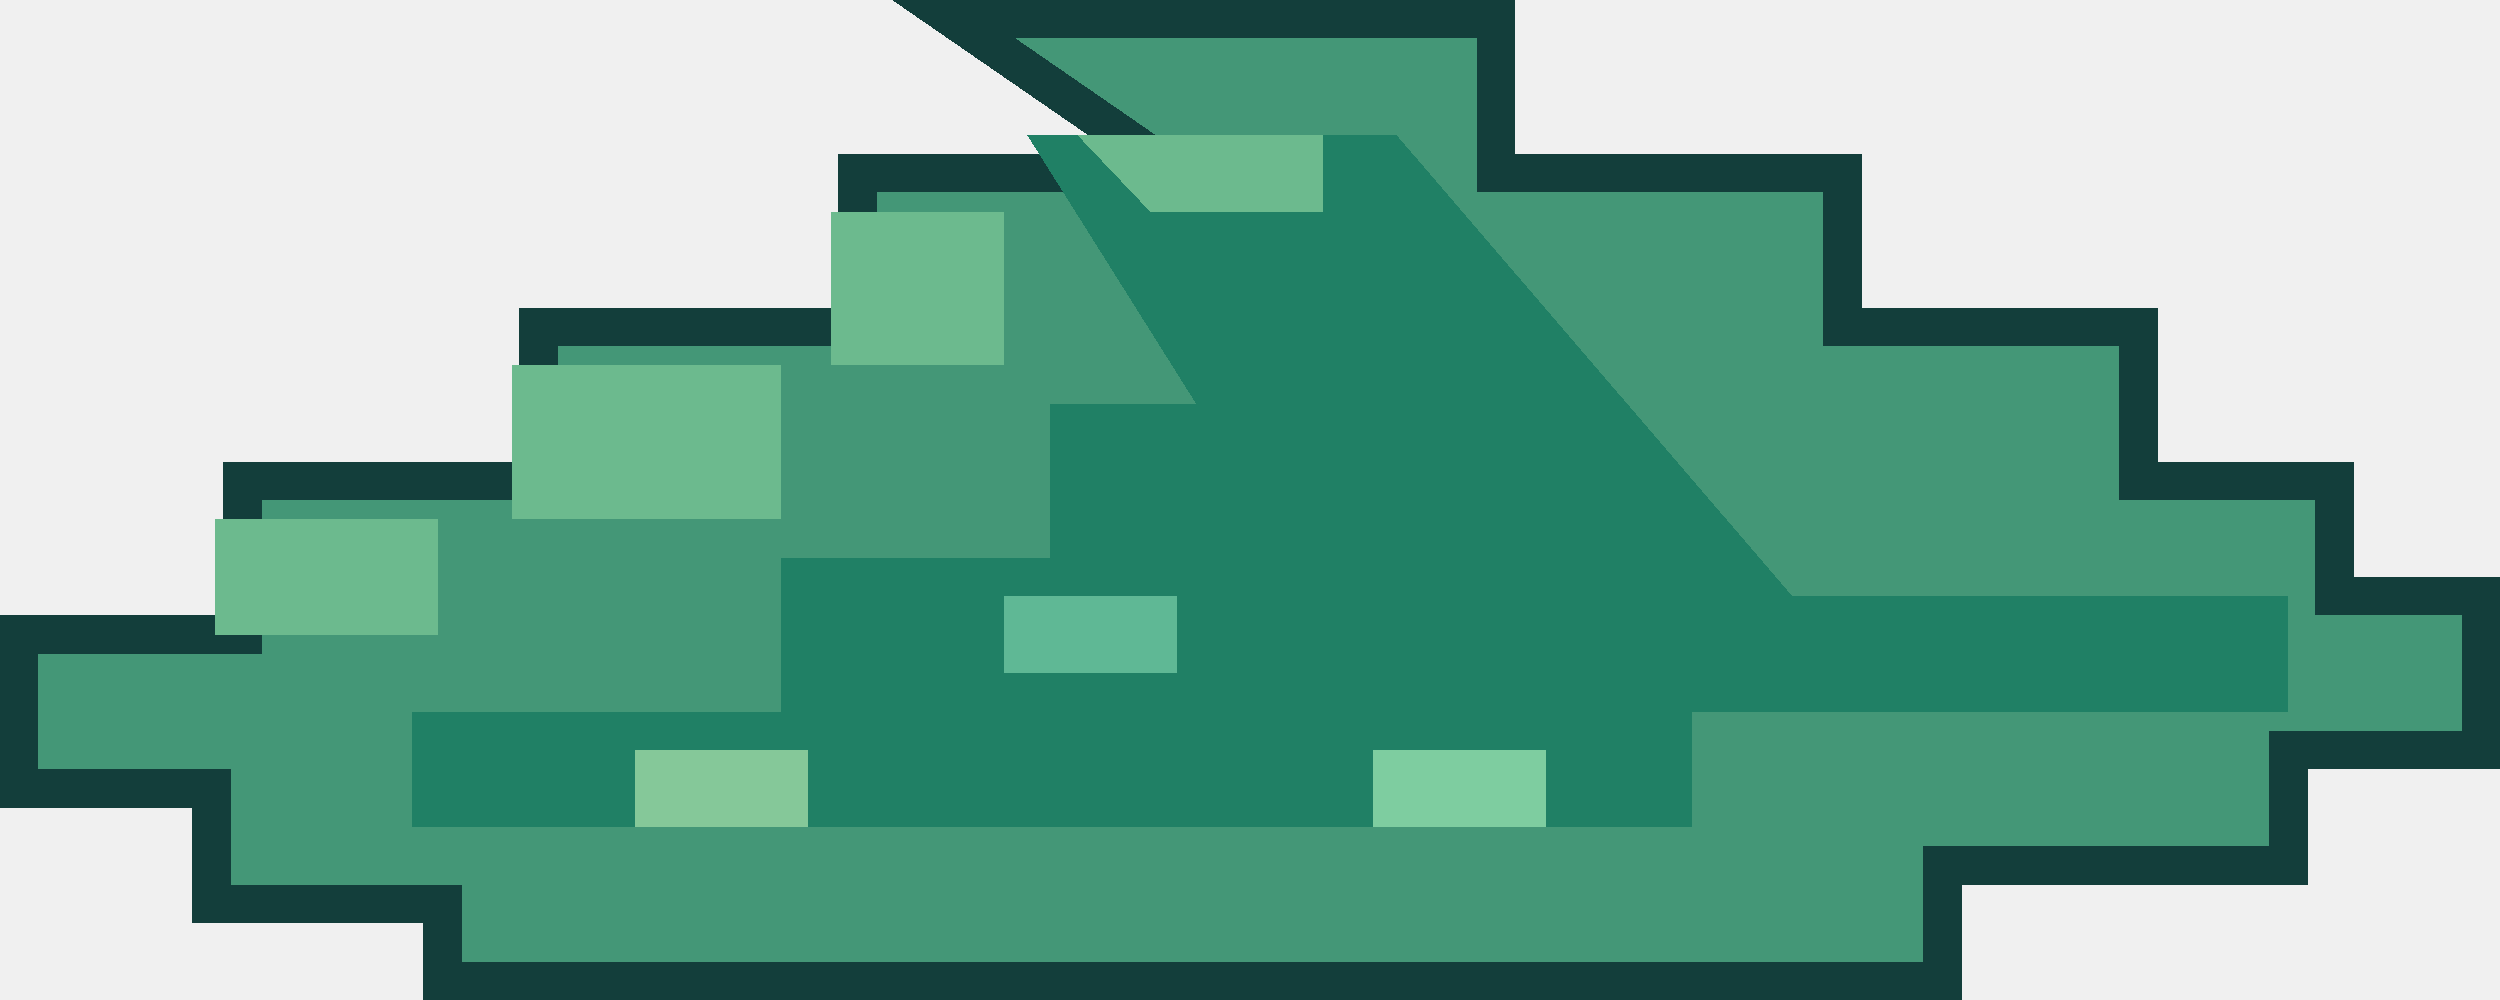
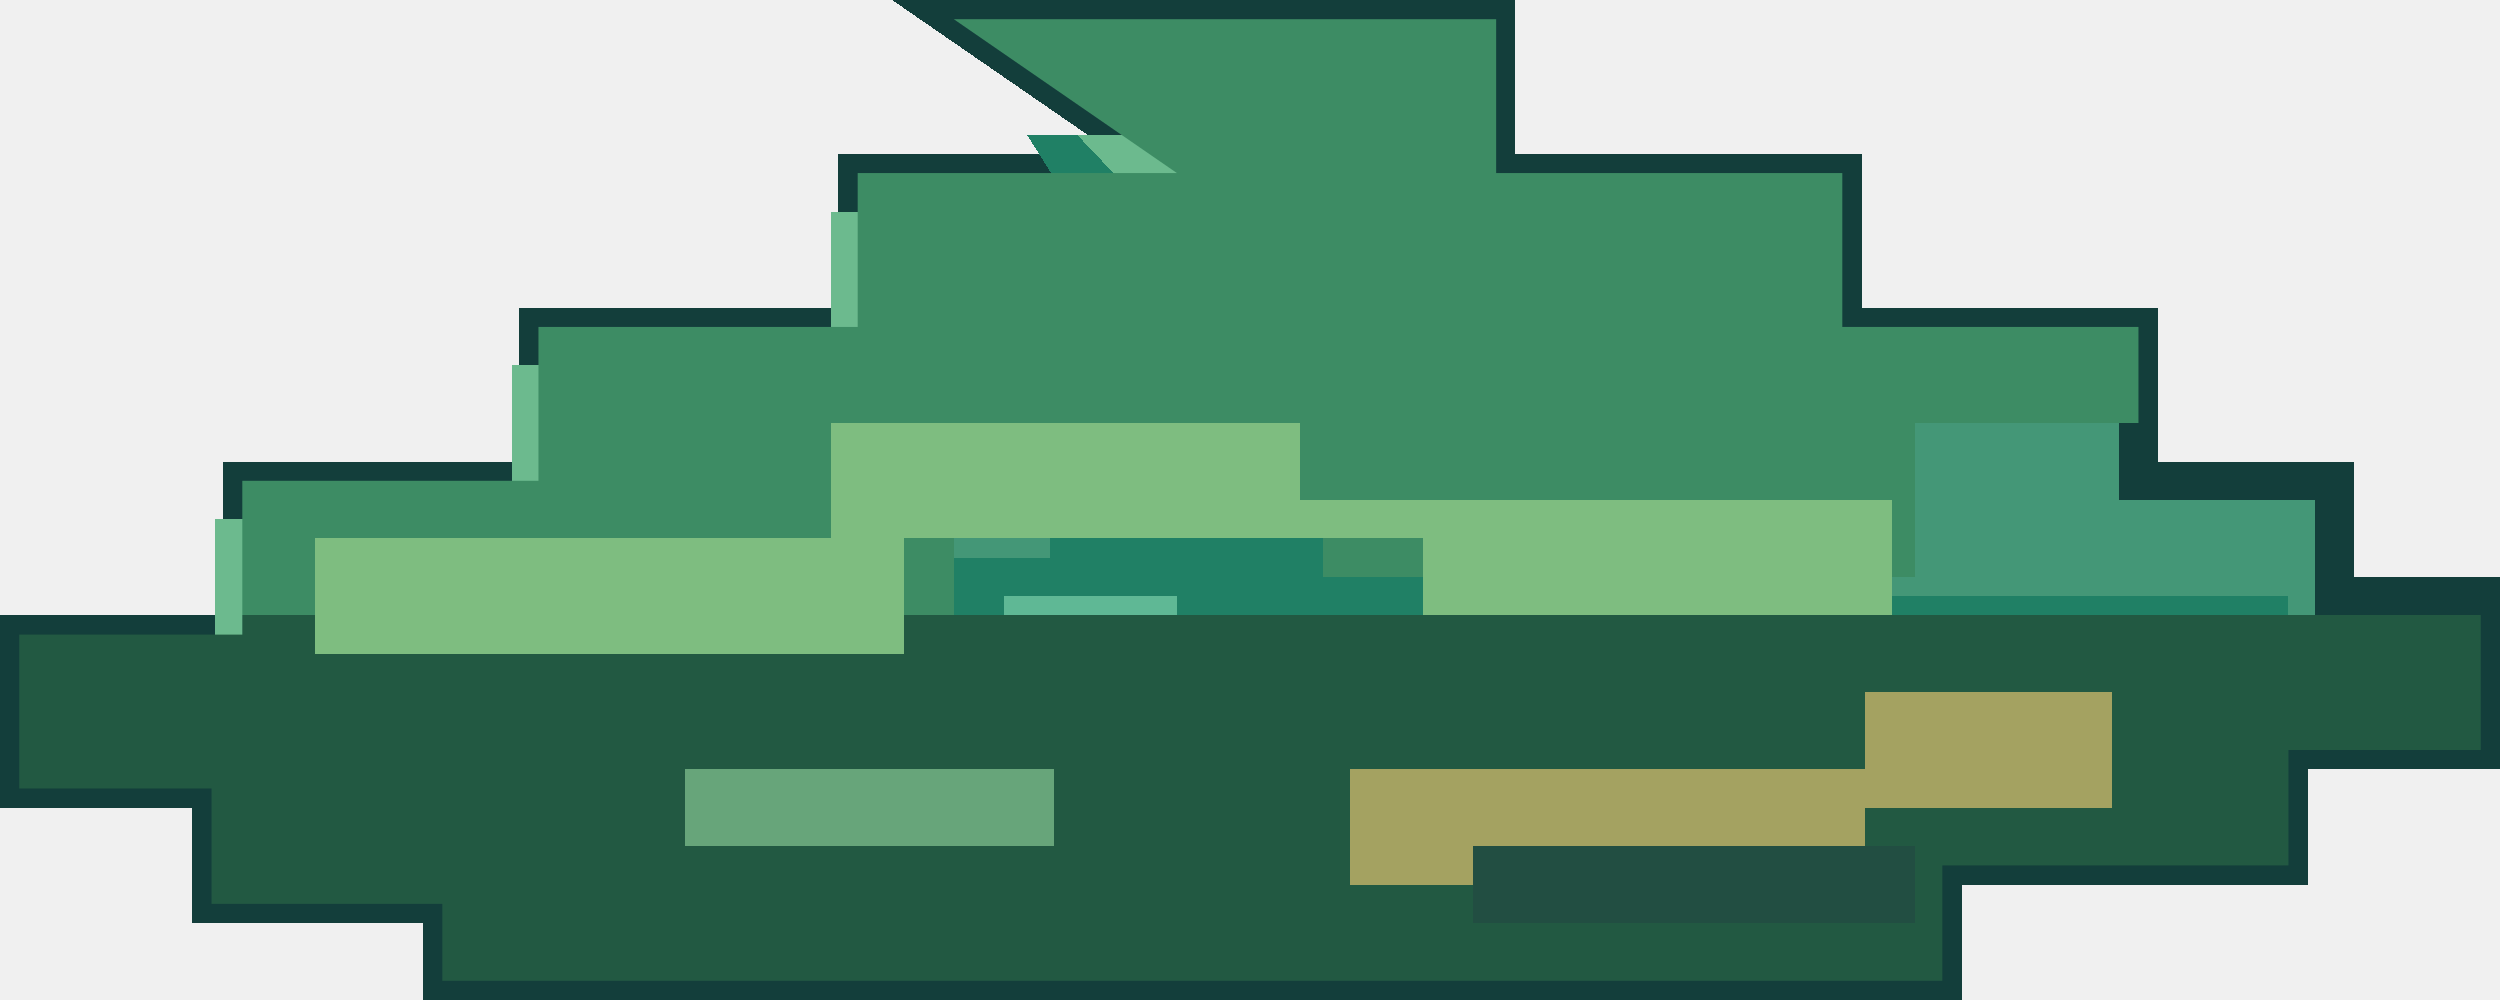
<svg xmlns="http://www.w3.org/2000/svg" width="65" height="26" viewBox="-.5 0 65 26" preserveAspectRatio="none" shape-rendering="crispEdges">
  <path d="M24.3 0.5h14.1v4h9.0v4h7.7v4h5.1v3H64.0v4H59.0v3H50.0v3H11.0v-2H5.0v-3H0.0v-4h5.8v-4h7.7v-4h8.3v-4h8.3Z" fill="#449777" stroke="#133e3b" stroke-width="1" />
  <path d="M26.2 3.5h9.6L46.1 15.5H59.0v3H43.5v3H10.2v-3H19.8v-4h7.0v-4h3.8Z" fill="#208065" />
  <path d="M27.5 3.5h6.4v2H25.6v4H19.8v4H10.9v3H5.1v-3h7.7v-4h8.3v-4h8.3Z" fill="#6cba8e" />
  <rect x="16.0" y="19.5" width="4.5" height="2" fill="#85c899" />
  <rect x="25.6" y="15.5" width="4.5" height="2" fill="#5fb895" />
  <rect x="35.2" y="19.5" width="4.5" height="2" fill="#7ecda0" />
+   <defs>
+     <clipPath id="warm-detail">
+       <path d="M24.3 0.5h14.1v4h9.0v4h7.7v4h5.1v3H64.0v4H59.0v3H50.0v3H11.0v-2H5.0v-3H0.0v-4h5.8v-4h7.7v-4h8.3v-4h8.3Z" fill="white" />
+     </clipPath>
+   </defs>
+   <g clip-path="url(#warm-detail)">
+     <rect x="0" y="16" width="64.0" height="10" fill="#225942" />
+     <path d="M0 0H64.0V11H49.3v4H33.9v-2H24.3v3H0Z" fill="#3d8c64" />
+     <path d="M7.7 14H21.1v-3h12.2v2h15.4v3H36.5v-2H23.0v3H7.7Z" fill="#7ebd80" />
+     <path d="M34.6 20h13.4v-2h6.4v3h-6.4v2H34.6Z" fill="#a4a261" />
+     <rect x="17.3" y="20" width="9.6" height="2" fill="#67a57a" />
+     <rect x="37.8" y="22" width="11.5" height="2" fill="#224e42" />
+   </g>
</svg>
